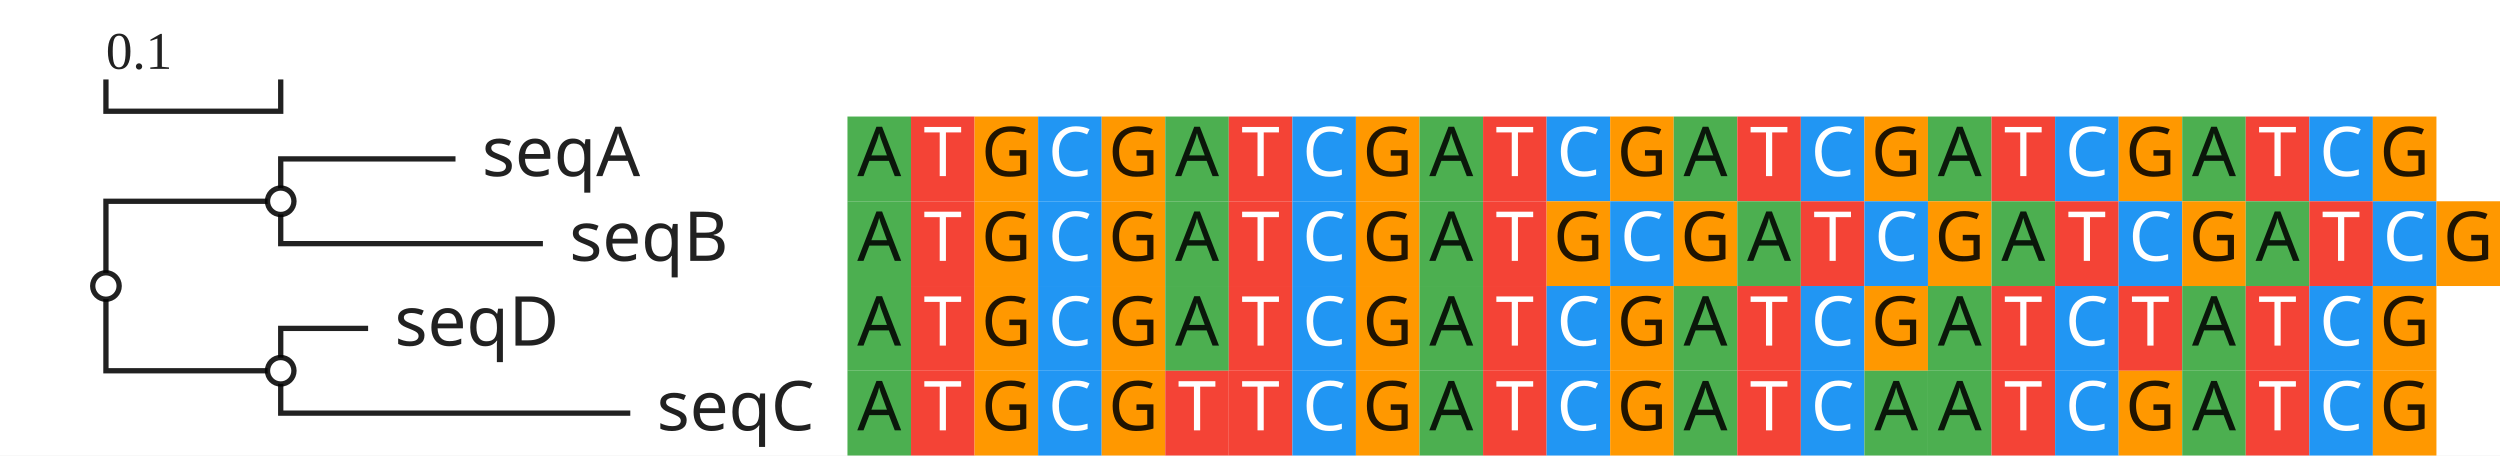
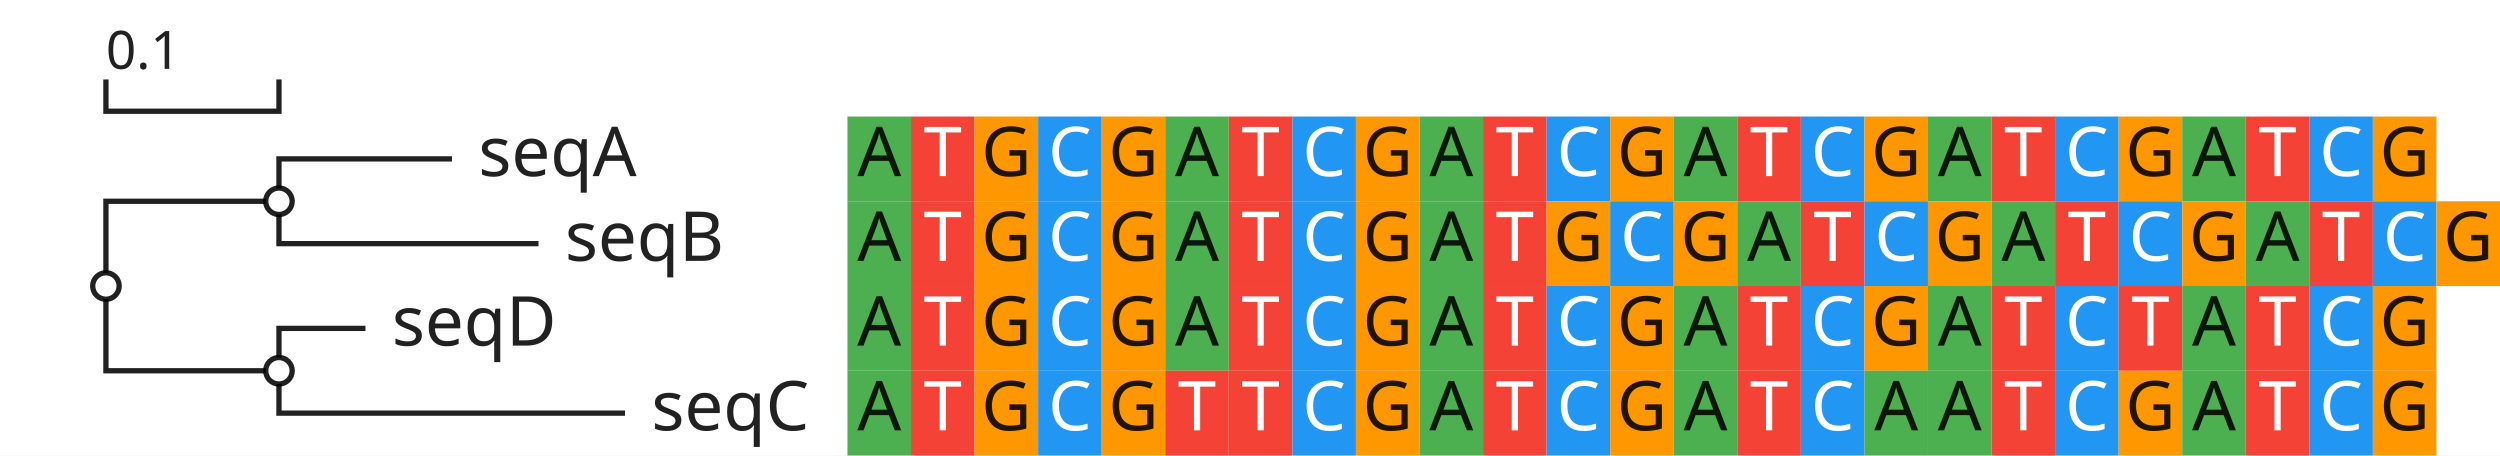
- <svg xmlns="http://www.w3.org/2000/svg" width="472" height="86" viewBox="0 0 472 86">
+ <svg xmlns="http://www.w3.org/2000/svg" width="472" height="86" viewBox="0 0 472 86" font-family="sans-serif">
  <rect width="100%" height="100%" fill="#fff" />
  <g id="tree-scalebar">
    <text x="20" y="13" font-size="10" fill="#000000" fill-opacity="0.87">0.1</text>
-     <path d="M20 15 v6 h33 v-6" fill="none" stroke="#000000" stroke-opacity="0.87" />
+     <path d="M20 15 v6 h32.667 v-6" fill="none" stroke="#000000" stroke-opacity="0.87" />
  </g>
  <g transform="translate(0 22)">
    <g>
      <defs>
        <clipPath id="tree-r-nucleotide">
          <rect x="0" y="0" width="160" height="64" />
        </clipPath>
      </defs>
      <g clip-path="url(#tree-r-nucleotide)">
        <g id="tree-panel">
          <g>
-             <path fill="none" stroke="rgb(0,0,0)" d=" M 20 32 L 20 16 L 53 16" stroke-opacity="0.87" />
-             <path fill="none" stroke="rgb(0,0,0)" d=" M 20 32 L 20 48 L 53 48" stroke-opacity="0.87" />
-             <path fill="none" stroke="rgb(0,0,0)" d=" M 53 48 L 53 40 L 69.5 40" stroke-opacity="0.87" />
-             <path fill="none" stroke="rgb(0,0,0)" d=" M 53 48 L 53 56 L 119 56" stroke-opacity="0.87" />
-             <path fill="none" stroke="rgb(0,0,0)" d=" M 53 16 L 53 8 L 86 8" stroke-opacity="0.87" />
-             <path fill="none" stroke="rgb(0,0,0)" d=" M 53 16 L 53 24 L 102.5 24" stroke-opacity="0.87" />
+             <path fill="none" stroke="rgb(0,0,0)" d=" M 20 32 L 20 16 L 52.667 16" stroke-opacity="0.87" />
+             <path fill="none" stroke="rgb(0,0,0)" d=" M 20 32 L 20 48 L 52.667 48" stroke-opacity="0.87" />
+             <path fill="none" stroke="rgb(0,0,0)" d=" M 52.667 48 L 52.667 40 L 69 40" stroke-opacity="0.87" />
+             <path fill="none" stroke="rgb(0,0,0)" d=" M 52.667 48 L 52.667 56 L 118 56" stroke-opacity="0.87" />
+             <path fill="none" stroke="rgb(0,0,0)" d=" M 52.667 16 L 52.667 8 L 85.333 8" stroke-opacity="0.87" />
+             <path fill="none" stroke="rgb(0,0,0)" d=" M 52.667 16 L 52.667 24 L 101.667 24" stroke-opacity="0.87" />
            <path fill="#fff" d=" M 22.5 32 A 2.5 2.5 0 1 1 22.5 31.998" paint-order="fill stroke markers" stroke="rgb(0,0,0)" stroke-opacity="0.87" />
-             <path fill="#fff" d=" M 55.5 48 A 2.5 2.5 0 1 1 55.5 47.998" paint-order="fill stroke markers" stroke="rgb(0,0,0)" stroke-opacity="0.87" />
-             <path fill="#fff" d=" M 55.5 16 A 2.5 2.5 0 1 1 55.5 15.998" paint-order="fill stroke markers" stroke="rgb(0,0,0)" stroke-opacity="0.87" />
-             <text fill="rgb(0,0,0)" font-family="sans-serif" font-size="13px" x="91" y="11.25" text-anchor="start" fill-opacity="0.87">seqA</text>
-             <text fill="rgb(0,0,0)" font-family="sans-serif" font-size="13px" x="107.5" y="27.25" text-anchor="start" fill-opacity="0.87">seqB</text>
-             <text fill="rgb(0,0,0)" font-family="sans-serif" font-size="13px" x="74.5" y="43.25" text-anchor="start" fill-opacity="0.87">seqD</text>
-             <text fill="rgb(0,0,0)" font-family="sans-serif" font-size="13px" x="124" y="59.25" text-anchor="start" fill-opacity="0.87">seqC</text>
+             <path fill="#fff" d=" M 55.167 48 A 2.5 2.5 0 1 1 55.167 47.998" paint-order="fill stroke markers" stroke="rgb(0,0,0)" stroke-opacity="0.87" />
+             <path fill="#fff" d=" M 55.167 16 A 2.5 2.5 0 1 1 55.167 15.998" paint-order="fill stroke markers" stroke="rgb(0,0,0)" stroke-opacity="0.87" />
+             <text fill="rgb(0,0,0)" font-family="sans-serif" font-size="13px" x="90.333" y="11.25" text-anchor="start" fill-opacity="0.87">seqA</text>
+             <text fill="rgb(0,0,0)" font-family="sans-serif" font-size="13px" x="106.667" y="27.25" text-anchor="start" fill-opacity="0.87">seqB</text>
+             <text fill="rgb(0,0,0)" font-family="sans-serif" font-size="13px" x="74" y="43.25" text-anchor="start" fill-opacity="0.87">seqD</text>
+             <text fill="rgb(0,0,0)" font-family="sans-serif" font-size="13px" x="123" y="59.25" text-anchor="start" fill-opacity="0.87">seqC</text>
          </g>
        </g>
      </g>
      <defs>
        <clipPath id="msa-r-nucleotide">
          <rect x="0" y="0" width="312" height="64" />
        </clipPath>
      </defs>
      <g clip-path="url(#msa-r-nucleotide)" transform="translate(160 0)">
        <g id="msa-panel">
          <g>
            <rect fill="#4caf50" x="0" y="0" width="12" height="16" />
            <text fill="rgb(0,0,0)" font-family="sans-serif" font-size="13px" x="6" y="11.25" text-anchor="middle" fill-opacity="0.87">A</text>
            <rect fill="#f44336" x="12" y="0" width="12" height="16" />
            <text fill="#fff" font-family="sans-serif" font-size="13px" x="18" y="11.25" text-anchor="middle">T</text>
            <rect fill="#ff9800" x="24" y="0" width="12" height="16" />
            <text fill="rgb(0,0,0)" font-family="sans-serif" font-size="13px" x="30" y="11.25" text-anchor="middle" fill-opacity="0.87">G</text>
            <rect fill="#2196f3" x="36" y="0" width="12" height="16" />
            <text fill="#fff" font-family="sans-serif" font-size="13px" x="42" y="11.25" text-anchor="middle">C</text>
            <rect fill="#ff9800" x="48" y="0" width="12" height="16" />
            <text fill="rgb(0,0,0)" font-family="sans-serif" font-size="13px" x="54" y="11.25" text-anchor="middle" fill-opacity="0.87">G</text>
            <rect fill="#4caf50" x="60" y="0" width="12" height="16" />
            <text fill="rgb(0,0,0)" font-family="sans-serif" font-size="13px" x="66" y="11.25" text-anchor="middle" fill-opacity="0.87">A</text>
            <rect fill="#f44336" x="72" y="0" width="12" height="16" />
            <text fill="#fff" font-family="sans-serif" font-size="13px" x="78" y="11.25" text-anchor="middle">T</text>
            <rect fill="#2196f3" x="84" y="0" width="12" height="16" />
            <text fill="#fff" font-family="sans-serif" font-size="13px" x="90" y="11.25" text-anchor="middle">C</text>
            <rect fill="#ff9800" x="96" y="0" width="12" height="16" />
            <text fill="rgb(0,0,0)" font-family="sans-serif" font-size="13px" x="102" y="11.25" text-anchor="middle" fill-opacity="0.87">G</text>
            <rect fill="#4caf50" x="108" y="0" width="12" height="16" />
            <text fill="rgb(0,0,0)" font-family="sans-serif" font-size="13px" x="114" y="11.25" text-anchor="middle" fill-opacity="0.87">A</text>
            <rect fill="#f44336" x="120" y="0" width="12" height="16" />
            <text fill="#fff" font-family="sans-serif" font-size="13px" x="126" y="11.25" text-anchor="middle">T</text>
            <rect fill="#2196f3" x="132" y="0" width="12" height="16" />
            <text fill="#fff" font-family="sans-serif" font-size="13px" x="138" y="11.25" text-anchor="middle">C</text>
            <rect fill="#ff9800" x="144" y="0" width="12" height="16" />
            <text fill="rgb(0,0,0)" font-family="sans-serif" font-size="13px" x="150" y="11.25" text-anchor="middle" fill-opacity="0.87">G</text>
            <rect fill="#4caf50" x="156" y="0" width="12" height="16" />
            <text fill="rgb(0,0,0)" font-family="sans-serif" font-size="13px" x="162" y="11.25" text-anchor="middle" fill-opacity="0.87">A</text>
            <rect fill="#f44336" x="168" y="0" width="12" height="16" />
            <text fill="#fff" font-family="sans-serif" font-size="13px" x="174" y="11.25" text-anchor="middle">T</text>
            <rect fill="#2196f3" x="180" y="0" width="12" height="16" />
            <text fill="#fff" font-family="sans-serif" font-size="13px" x="186" y="11.25" text-anchor="middle">C</text>
            <rect fill="#ff9800" x="192" y="0" width="12" height="16" />
            <text fill="rgb(0,0,0)" font-family="sans-serif" font-size="13px" x="198" y="11.25" text-anchor="middle" fill-opacity="0.87">G</text>
            <rect fill="#4caf50" x="204" y="0" width="12" height="16" />
            <text fill="rgb(0,0,0)" font-family="sans-serif" font-size="13px" x="210" y="11.25" text-anchor="middle" fill-opacity="0.87">A</text>
            <rect fill="#f44336" x="216" y="0" width="12" height="16" />
            <text fill="#fff" font-family="sans-serif" font-size="13px" x="222" y="11.25" text-anchor="middle">T</text>
            <rect fill="#2196f3" x="228" y="0" width="12" height="16" />
            <text fill="#fff" font-family="sans-serif" font-size="13px" x="234" y="11.25" text-anchor="middle">C</text>
            <rect fill="#ff9800" x="240" y="0" width="12" height="16" />
            <text fill="rgb(0,0,0)" font-family="sans-serif" font-size="13px" x="246" y="11.25" text-anchor="middle" fill-opacity="0.87">G</text>
            <rect fill="#4caf50" x="252" y="0" width="12" height="16" />
            <text fill="rgb(0,0,0)" font-family="sans-serif" font-size="13px" x="258" y="11.25" text-anchor="middle" fill-opacity="0.87">A</text>
            <rect fill="#f44336" x="264" y="0" width="12" height="16" />
            <text fill="#fff" font-family="sans-serif" font-size="13px" x="270" y="11.25" text-anchor="middle">T</text>
            <rect fill="#2196f3" x="276" y="0" width="12" height="16" />
            <text fill="#fff" font-family="sans-serif" font-size="13px" x="282" y="11.25" text-anchor="middle">C</text>
            <rect fill="#ff9800" x="288" y="0" width="12" height="16" />
            <text fill="rgb(0,0,0)" font-family="sans-serif" font-size="13px" x="294" y="11.25" text-anchor="middle" fill-opacity="0.87">G</text>
            <rect fill="#4caf50" x="0" y="16" width="12" height="16" />
            <text fill="rgb(0,0,0)" font-family="sans-serif" font-size="13px" x="6" y="27.25" text-anchor="middle" fill-opacity="0.87">A</text>
            <rect fill="#f44336" x="12" y="16" width="12" height="16" />
            <text fill="#fff" font-family="sans-serif" font-size="13px" x="18" y="27.25" text-anchor="middle">T</text>
            <rect fill="#ff9800" x="24" y="16" width="12" height="16" />
            <text fill="rgb(0,0,0)" font-family="sans-serif" font-size="13px" x="30" y="27.25" text-anchor="middle" fill-opacity="0.87">G</text>
            <rect fill="#2196f3" x="36" y="16" width="12" height="16" />
            <text fill="#fff" font-family="sans-serif" font-size="13px" x="42" y="27.25" text-anchor="middle">C</text>
            <rect fill="#ff9800" x="48" y="16" width="12" height="16" />
            <text fill="rgb(0,0,0)" font-family="sans-serif" font-size="13px" x="54" y="27.25" text-anchor="middle" fill-opacity="0.87">G</text>
            <rect fill="#4caf50" x="60" y="16" width="12" height="16" />
            <text fill="rgb(0,0,0)" font-family="sans-serif" font-size="13px" x="66" y="27.25" text-anchor="middle" fill-opacity="0.87">A</text>
            <rect fill="#f44336" x="72" y="16" width="12" height="16" />
            <text fill="#fff" font-family="sans-serif" font-size="13px" x="78" y="27.25" text-anchor="middle">T</text>
            <rect fill="#2196f3" x="84" y="16" width="12" height="16" />
            <text fill="#fff" font-family="sans-serif" font-size="13px" x="90" y="27.25" text-anchor="middle">C</text>
            <rect fill="#ff9800" x="96" y="16" width="12" height="16" />
            <text fill="rgb(0,0,0)" font-family="sans-serif" font-size="13px" x="102" y="27.25" text-anchor="middle" fill-opacity="0.87">G</text>
            <rect fill="#4caf50" x="108" y="16" width="12" height="16" />
            <text fill="rgb(0,0,0)" font-family="sans-serif" font-size="13px" x="114" y="27.25" text-anchor="middle" fill-opacity="0.87">A</text>
            <rect fill="#f44336" x="120" y="16" width="12" height="16" />
            <text fill="#fff" font-family="sans-serif" font-size="13px" x="126" y="27.25" text-anchor="middle">T</text>
            <rect fill="#ff9800" x="132" y="16" width="12" height="16" />
            <text fill="rgb(0,0,0)" font-family="sans-serif" font-size="13px" x="138" y="27.25" text-anchor="middle" fill-opacity="0.87">G</text>
            <rect fill="#2196f3" x="144" y="16" width="12" height="16" />
            <text fill="#fff" font-family="sans-serif" font-size="13px" x="150" y="27.25" text-anchor="middle">C</text>
            <rect fill="#ff9800" x="156" y="16" width="12" height="16" />
            <text fill="rgb(0,0,0)" font-family="sans-serif" font-size="13px" x="162" y="27.25" text-anchor="middle" fill-opacity="0.87">G</text>
            <rect fill="#4caf50" x="168" y="16" width="12" height="16" />
            <text fill="rgb(0,0,0)" font-family="sans-serif" font-size="13px" x="174" y="27.25" text-anchor="middle" fill-opacity="0.87">A</text>
            <rect fill="#f44336" x="180" y="16" width="12" height="16" />
            <text fill="#fff" font-family="sans-serif" font-size="13px" x="186" y="27.25" text-anchor="middle">T</text>
            <rect fill="#2196f3" x="192" y="16" width="12" height="16" />
            <text fill="#fff" font-family="sans-serif" font-size="13px" x="198" y="27.25" text-anchor="middle">C</text>
            <rect fill="#ff9800" x="204" y="16" width="12" height="16" />
            <text fill="rgb(0,0,0)" font-family="sans-serif" font-size="13px" x="210" y="27.25" text-anchor="middle" fill-opacity="0.87">G</text>
            <rect fill="#4caf50" x="216" y="16" width="12" height="16" />
            <text fill="rgb(0,0,0)" font-family="sans-serif" font-size="13px" x="222" y="27.25" text-anchor="middle" fill-opacity="0.87">A</text>
            <rect fill="#f44336" x="228" y="16" width="12" height="16" />
            <text fill="#fff" font-family="sans-serif" font-size="13px" x="234" y="27.25" text-anchor="middle">T</text>
            <rect fill="#2196f3" x="240" y="16" width="12" height="16" />
            <text fill="#fff" font-family="sans-serif" font-size="13px" x="246" y="27.25" text-anchor="middle">C</text>
            <rect fill="#ff9800" x="252" y="16" width="12" height="16" />
            <text fill="rgb(0,0,0)" font-family="sans-serif" font-size="13px" x="258" y="27.25" text-anchor="middle" fill-opacity="0.87">G</text>
            <rect fill="#4caf50" x="264" y="16" width="12" height="16" />
            <text fill="rgb(0,0,0)" font-family="sans-serif" font-size="13px" x="270" y="27.25" text-anchor="middle" fill-opacity="0.87">A</text>
            <rect fill="#f44336" x="276" y="16" width="12" height="16" />
            <text fill="#fff" font-family="sans-serif" font-size="13px" x="282" y="27.25" text-anchor="middle">T</text>
            <rect fill="#2196f3" x="288" y="16" width="12" height="16" />
            <text fill="#fff" font-family="sans-serif" font-size="13px" x="294" y="27.25" text-anchor="middle">C</text>
            <rect fill="#ff9800" x="300" y="16" width="12" height="16" />
            <text fill="rgb(0,0,0)" font-family="sans-serif" font-size="13px" x="306" y="27.25" text-anchor="middle" fill-opacity="0.87">G</text>
            <rect fill="#4caf50" x="0" y="32" width="12" height="16" />
            <text fill="rgb(0,0,0)" font-family="sans-serif" font-size="13px" x="6" y="43.25" text-anchor="middle" fill-opacity="0.87">A</text>
            <rect fill="#f44336" x="12" y="32" width="12" height="16" />
            <text fill="#fff" font-family="sans-serif" font-size="13px" x="18" y="43.25" text-anchor="middle">T</text>
            <rect fill="#ff9800" x="24" y="32" width="12" height="16" />
            <text fill="rgb(0,0,0)" font-family="sans-serif" font-size="13px" x="30" y="43.25" text-anchor="middle" fill-opacity="0.87">G</text>
            <rect fill="#2196f3" x="36" y="32" width="12" height="16" />
            <text fill="#fff" font-family="sans-serif" font-size="13px" x="42" y="43.25" text-anchor="middle">C</text>
            <rect fill="#ff9800" x="48" y="32" width="12" height="16" />
            <text fill="rgb(0,0,0)" font-family="sans-serif" font-size="13px" x="54" y="43.25" text-anchor="middle" fill-opacity="0.87">G</text>
            <rect fill="#4caf50" x="60" y="32" width="12" height="16" />
            <text fill="rgb(0,0,0)" font-family="sans-serif" font-size="13px" x="66" y="43.25" text-anchor="middle" fill-opacity="0.87">A</text>
            <rect fill="#f44336" x="72" y="32" width="12" height="16" />
            <text fill="#fff" font-family="sans-serif" font-size="13px" x="78" y="43.25" text-anchor="middle">T</text>
            <rect fill="#2196f3" x="84" y="32" width="12" height="16" />
            <text fill="#fff" font-family="sans-serif" font-size="13px" x="90" y="43.25" text-anchor="middle">C</text>
            <rect fill="#ff9800" x="96" y="32" width="12" height="16" />
            <text fill="rgb(0,0,0)" font-family="sans-serif" font-size="13px" x="102" y="43.25" text-anchor="middle" fill-opacity="0.87">G</text>
            <rect fill="#4caf50" x="108" y="32" width="12" height="16" />
            <text fill="rgb(0,0,0)" font-family="sans-serif" font-size="13px" x="114" y="43.25" text-anchor="middle" fill-opacity="0.87">A</text>
            <rect fill="#f44336" x="120" y="32" width="12" height="16" />
            <text fill="#fff" font-family="sans-serif" font-size="13px" x="126" y="43.25" text-anchor="middle">T</text>
            <rect fill="#2196f3" x="132" y="32" width="12" height="16" />
            <text fill="#fff" font-family="sans-serif" font-size="13px" x="138" y="43.25" text-anchor="middle">C</text>
            <rect fill="#ff9800" x="144" y="32" width="12" height="16" />
            <text fill="rgb(0,0,0)" font-family="sans-serif" font-size="13px" x="150" y="43.25" text-anchor="middle" fill-opacity="0.87">G</text>
            <rect fill="#4caf50" x="156" y="32" width="12" height="16" />
            <text fill="rgb(0,0,0)" font-family="sans-serif" font-size="13px" x="162" y="43.25" text-anchor="middle" fill-opacity="0.87">A</text>
            <rect fill="#f44336" x="168" y="32" width="12" height="16" />
            <text fill="#fff" font-family="sans-serif" font-size="13px" x="174" y="43.25" text-anchor="middle">T</text>
            <rect fill="#2196f3" x="180" y="32" width="12" height="16" />
            <text fill="#fff" font-family="sans-serif" font-size="13px" x="186" y="43.25" text-anchor="middle">C</text>
            <rect fill="#ff9800" x="192" y="32" width="12" height="16" />
            <text fill="rgb(0,0,0)" font-family="sans-serif" font-size="13px" x="198" y="43.25" text-anchor="middle" fill-opacity="0.87">G</text>
            <rect fill="#4caf50" x="204" y="32" width="12" height="16" />
            <text fill="rgb(0,0,0)" font-family="sans-serif" font-size="13px" x="210" y="43.25" text-anchor="middle" fill-opacity="0.87">A</text>
            <rect fill="#f44336" x="216" y="32" width="12" height="16" />
            <text fill="#fff" font-family="sans-serif" font-size="13px" x="222" y="43.25" text-anchor="middle">T</text>
            <rect fill="#2196f3" x="228" y="32" width="12" height="16" />
            <text fill="#fff" font-family="sans-serif" font-size="13px" x="234" y="43.25" text-anchor="middle">C</text>
            <rect fill="#f44336" x="240" y="32" width="12" height="16" />
            <text fill="#fff" font-family="sans-serif" font-size="13px" x="246" y="43.25" text-anchor="middle">T</text>
            <rect fill="#4caf50" x="252" y="32" width="12" height="16" />
            <text fill="rgb(0,0,0)" font-family="sans-serif" font-size="13px" x="258" y="43.25" text-anchor="middle" fill-opacity="0.87">A</text>
            <rect fill="#f44336" x="264" y="32" width="12" height="16" />
            <text fill="#fff" font-family="sans-serif" font-size="13px" x="270" y="43.25" text-anchor="middle">T</text>
            <rect fill="#2196f3" x="276" y="32" width="12" height="16" />
            <text fill="#fff" font-family="sans-serif" font-size="13px" x="282" y="43.25" text-anchor="middle">C</text>
            <rect fill="#ff9800" x="288" y="32" width="12" height="16" />
            <text fill="rgb(0,0,0)" font-family="sans-serif" font-size="13px" x="294" y="43.25" text-anchor="middle" fill-opacity="0.87">G</text>
            <rect fill="#4caf50" x="0" y="48" width="12" height="16" />
            <text fill="rgb(0,0,0)" font-family="sans-serif" font-size="13px" x="6" y="59.25" text-anchor="middle" fill-opacity="0.87">A</text>
            <rect fill="#f44336" x="12" y="48" width="12" height="16" />
            <text fill="#fff" font-family="sans-serif" font-size="13px" x="18" y="59.25" text-anchor="middle">T</text>
            <rect fill="#ff9800" x="24" y="48" width="12" height="16" />
            <text fill="rgb(0,0,0)" font-family="sans-serif" font-size="13px" x="30" y="59.25" text-anchor="middle" fill-opacity="0.87">G</text>
            <rect fill="#2196f3" x="36" y="48" width="12" height="16" />
            <text fill="#fff" font-family="sans-serif" font-size="13px" x="42" y="59.25" text-anchor="middle">C</text>
            <rect fill="#ff9800" x="48" y="48" width="12" height="16" />
            <text fill="rgb(0,0,0)" font-family="sans-serif" font-size="13px" x="54" y="59.25" text-anchor="middle" fill-opacity="0.87">G</text>
            <rect fill="#f44336" x="60" y="48" width="12" height="16" />
            <text fill="#fff" font-family="sans-serif" font-size="13px" x="66" y="59.25" text-anchor="middle">T</text>
            <rect fill="#f44336" x="72" y="48" width="12" height="16" />
            <text fill="#fff" font-family="sans-serif" font-size="13px" x="78" y="59.25" text-anchor="middle">T</text>
            <rect fill="#2196f3" x="84" y="48" width="12" height="16" />
            <text fill="#fff" font-family="sans-serif" font-size="13px" x="90" y="59.25" text-anchor="middle">C</text>
            <rect fill="#ff9800" x="96" y="48" width="12" height="16" />
            <text fill="rgb(0,0,0)" font-family="sans-serif" font-size="13px" x="102" y="59.25" text-anchor="middle" fill-opacity="0.87">G</text>
            <rect fill="#4caf50" x="108" y="48" width="12" height="16" />
            <text fill="rgb(0,0,0)" font-family="sans-serif" font-size="13px" x="114" y="59.25" text-anchor="middle" fill-opacity="0.87">A</text>
            <rect fill="#f44336" x="120" y="48" width="12" height="16" />
            <text fill="#fff" font-family="sans-serif" font-size="13px" x="126" y="59.25" text-anchor="middle">T</text>
            <rect fill="#2196f3" x="132" y="48" width="12" height="16" />
            <text fill="#fff" font-family="sans-serif" font-size="13px" x="138" y="59.25" text-anchor="middle">C</text>
            <rect fill="#ff9800" x="144" y="48" width="12" height="16" />
            <text fill="rgb(0,0,0)" font-family="sans-serif" font-size="13px" x="150" y="59.25" text-anchor="middle" fill-opacity="0.87">G</text>
            <rect fill="#4caf50" x="156" y="48" width="12" height="16" />
            <text fill="rgb(0,0,0)" font-family="sans-serif" font-size="13px" x="162" y="59.25" text-anchor="middle" fill-opacity="0.87">A</text>
            <rect fill="#f44336" x="168" y="48" width="12" height="16" />
            <text fill="#fff" font-family="sans-serif" font-size="13px" x="174" y="59.25" text-anchor="middle">T</text>
            <rect fill="#2196f3" x="180" y="48" width="12" height="16" />
            <text fill="#fff" font-family="sans-serif" font-size="13px" x="186" y="59.25" text-anchor="middle">C</text>
            <rect fill="#4caf50" x="192" y="48" width="12" height="16" />
            <text fill="rgb(0,0,0)" font-family="sans-serif" font-size="13px" x="198" y="59.25" text-anchor="middle" fill-opacity="0.87">A</text>
            <rect fill="#4caf50" x="204" y="48" width="12" height="16" />
            <text fill="rgb(0,0,0)" font-family="sans-serif" font-size="13px" x="210" y="59.25" text-anchor="middle" fill-opacity="0.87">A</text>
            <rect fill="#f44336" x="216" y="48" width="12" height="16" />
            <text fill="#fff" font-family="sans-serif" font-size="13px" x="222" y="59.25" text-anchor="middle">T</text>
            <rect fill="#2196f3" x="228" y="48" width="12" height="16" />
            <text fill="#fff" font-family="sans-serif" font-size="13px" x="234" y="59.25" text-anchor="middle">C</text>
            <rect fill="#ff9800" x="240" y="48" width="12" height="16" />
            <text fill="rgb(0,0,0)" font-family="sans-serif" font-size="13px" x="246" y="59.25" text-anchor="middle" fill-opacity="0.87">G</text>
            <rect fill="#4caf50" x="252" y="48" width="12" height="16" />
            <text fill="rgb(0,0,0)" font-family="sans-serif" font-size="13px" x="258" y="59.25" text-anchor="middle" fill-opacity="0.87">A</text>
            <rect fill="#f44336" x="264" y="48" width="12" height="16" />
            <text fill="#fff" font-family="sans-serif" font-size="13px" x="270" y="59.25" text-anchor="middle">T</text>
            <rect fill="#2196f3" x="276" y="48" width="12" height="16" />
            <text fill="#fff" font-family="sans-serif" font-size="13px" x="282" y="59.25" text-anchor="middle">C</text>
            <rect fill="#ff9800" x="288" y="48" width="12" height="16" />
            <text fill="rgb(0,0,0)" font-family="sans-serif" font-size="13px" x="294" y="59.25" text-anchor="middle" fill-opacity="0.87">G</text>
          </g>
        </g>
      </g>
    </g>
  </g>
</svg>
